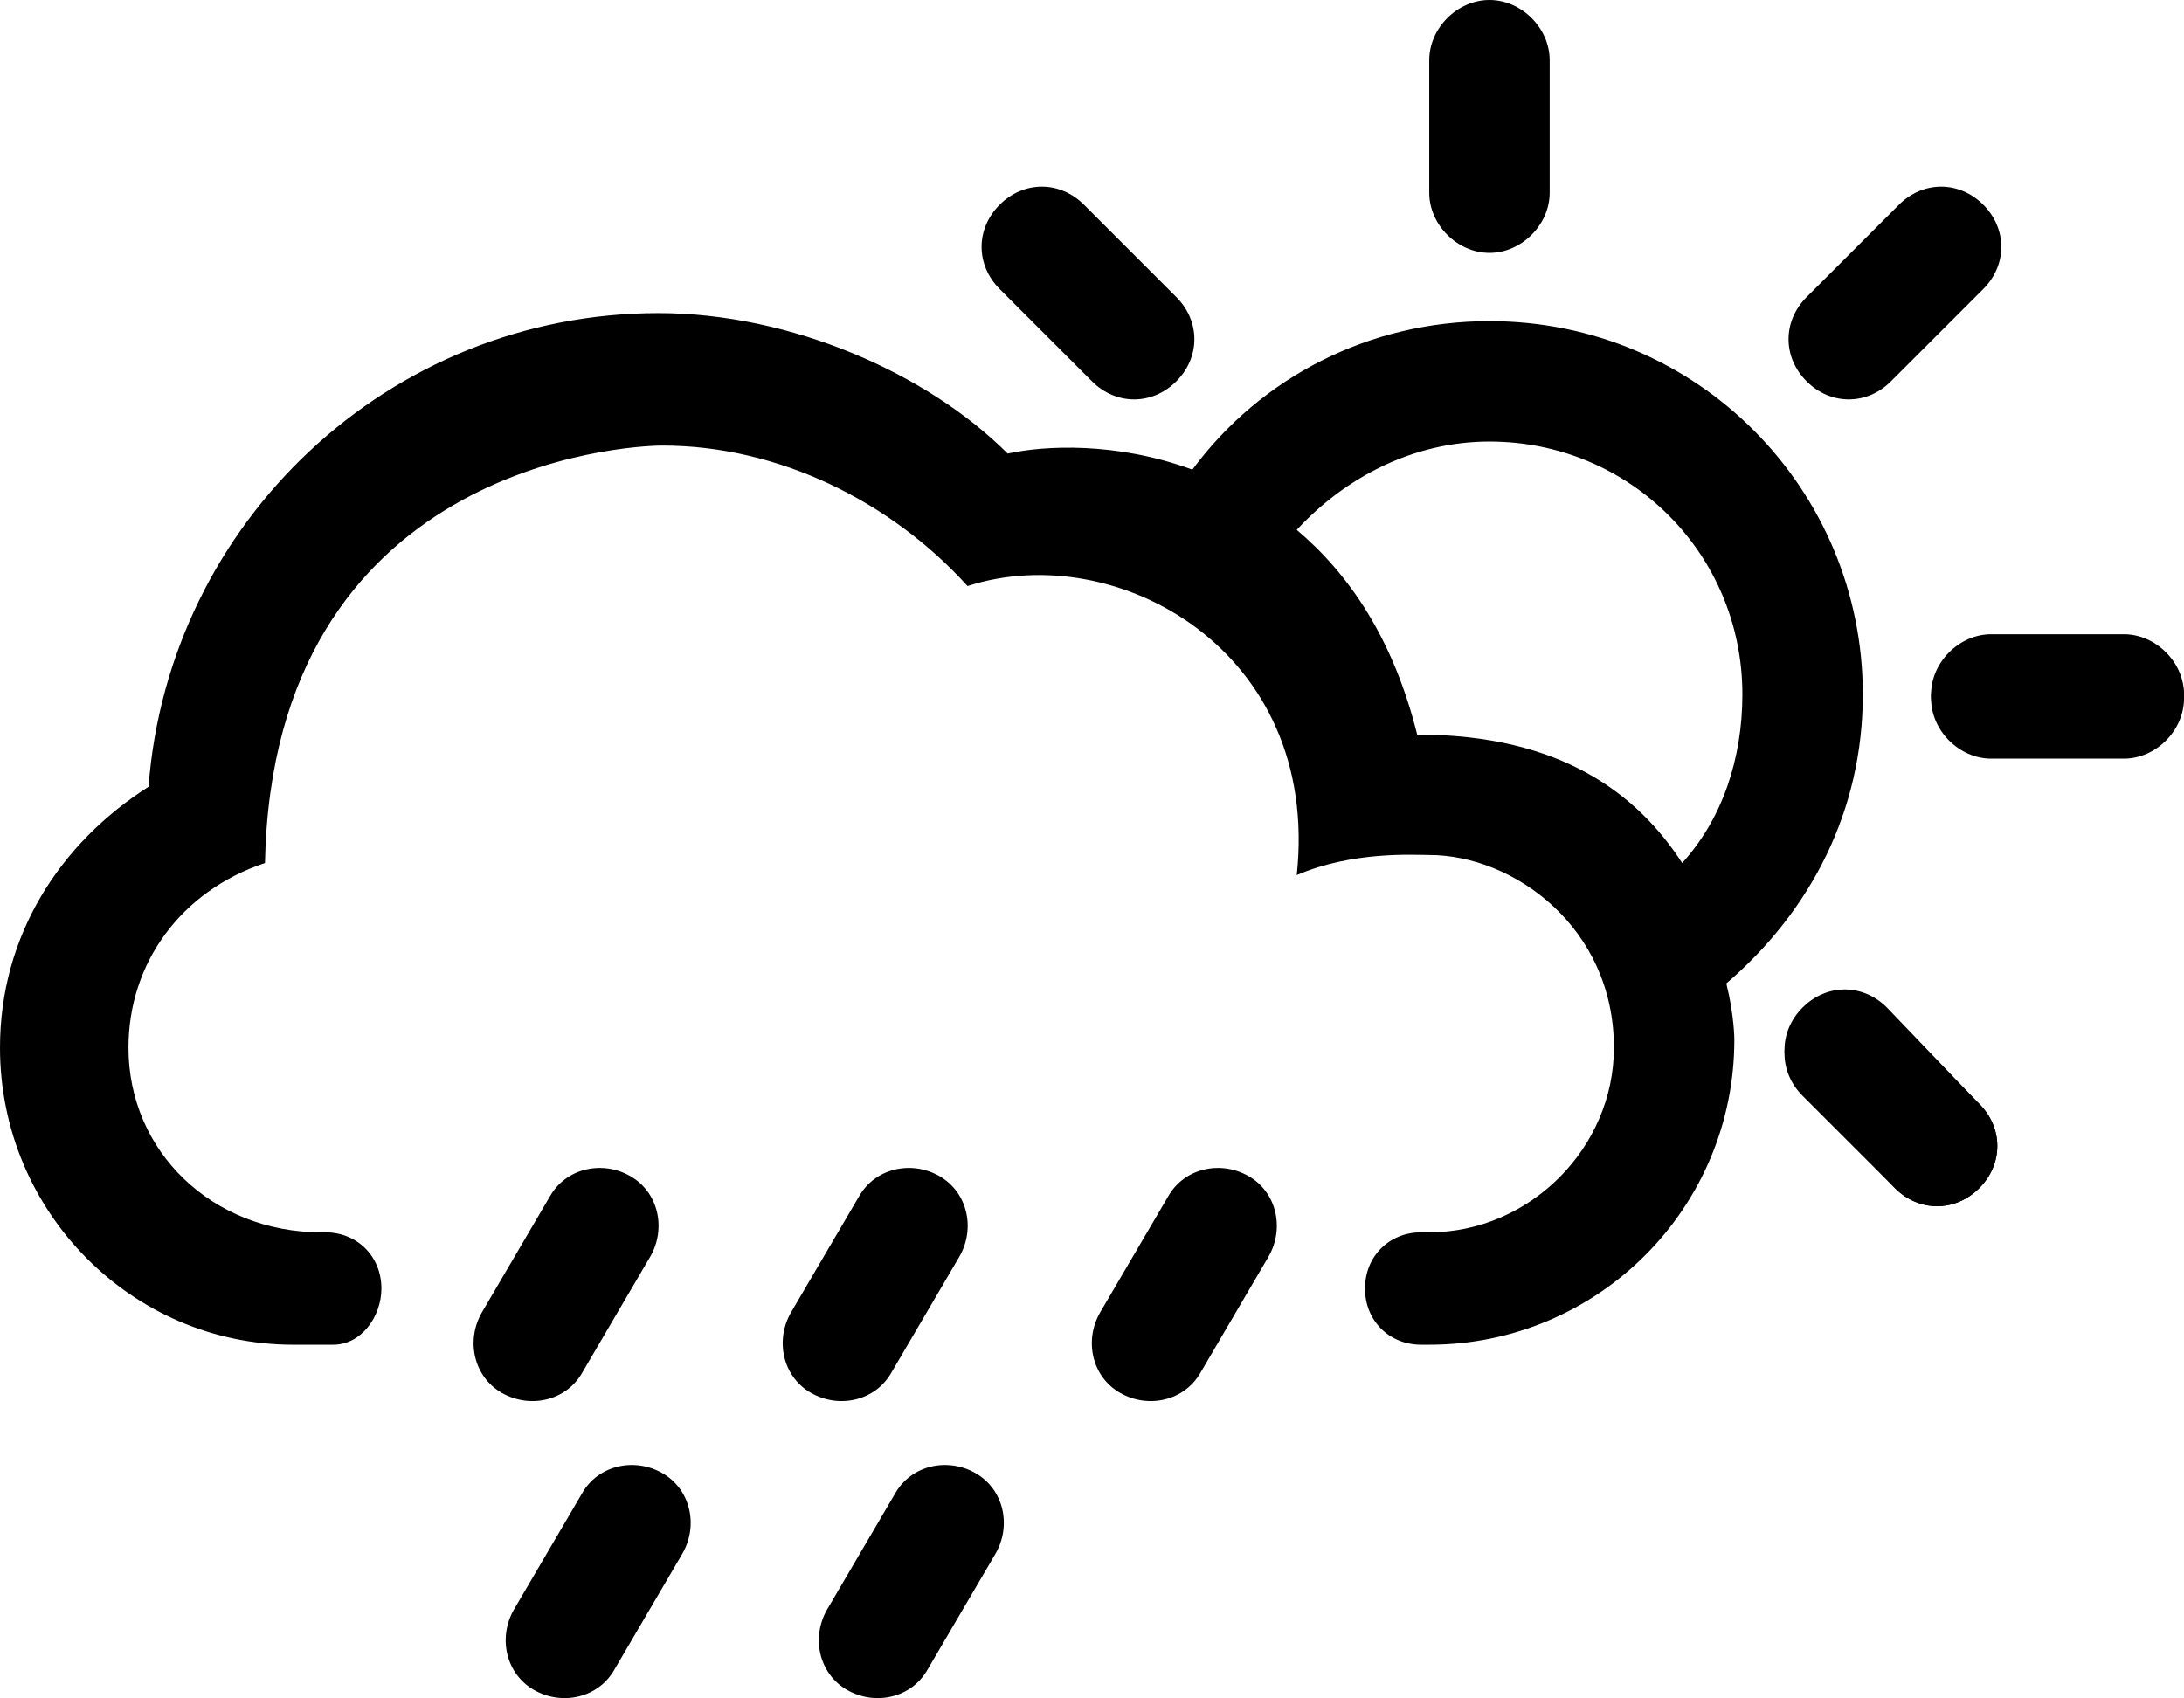
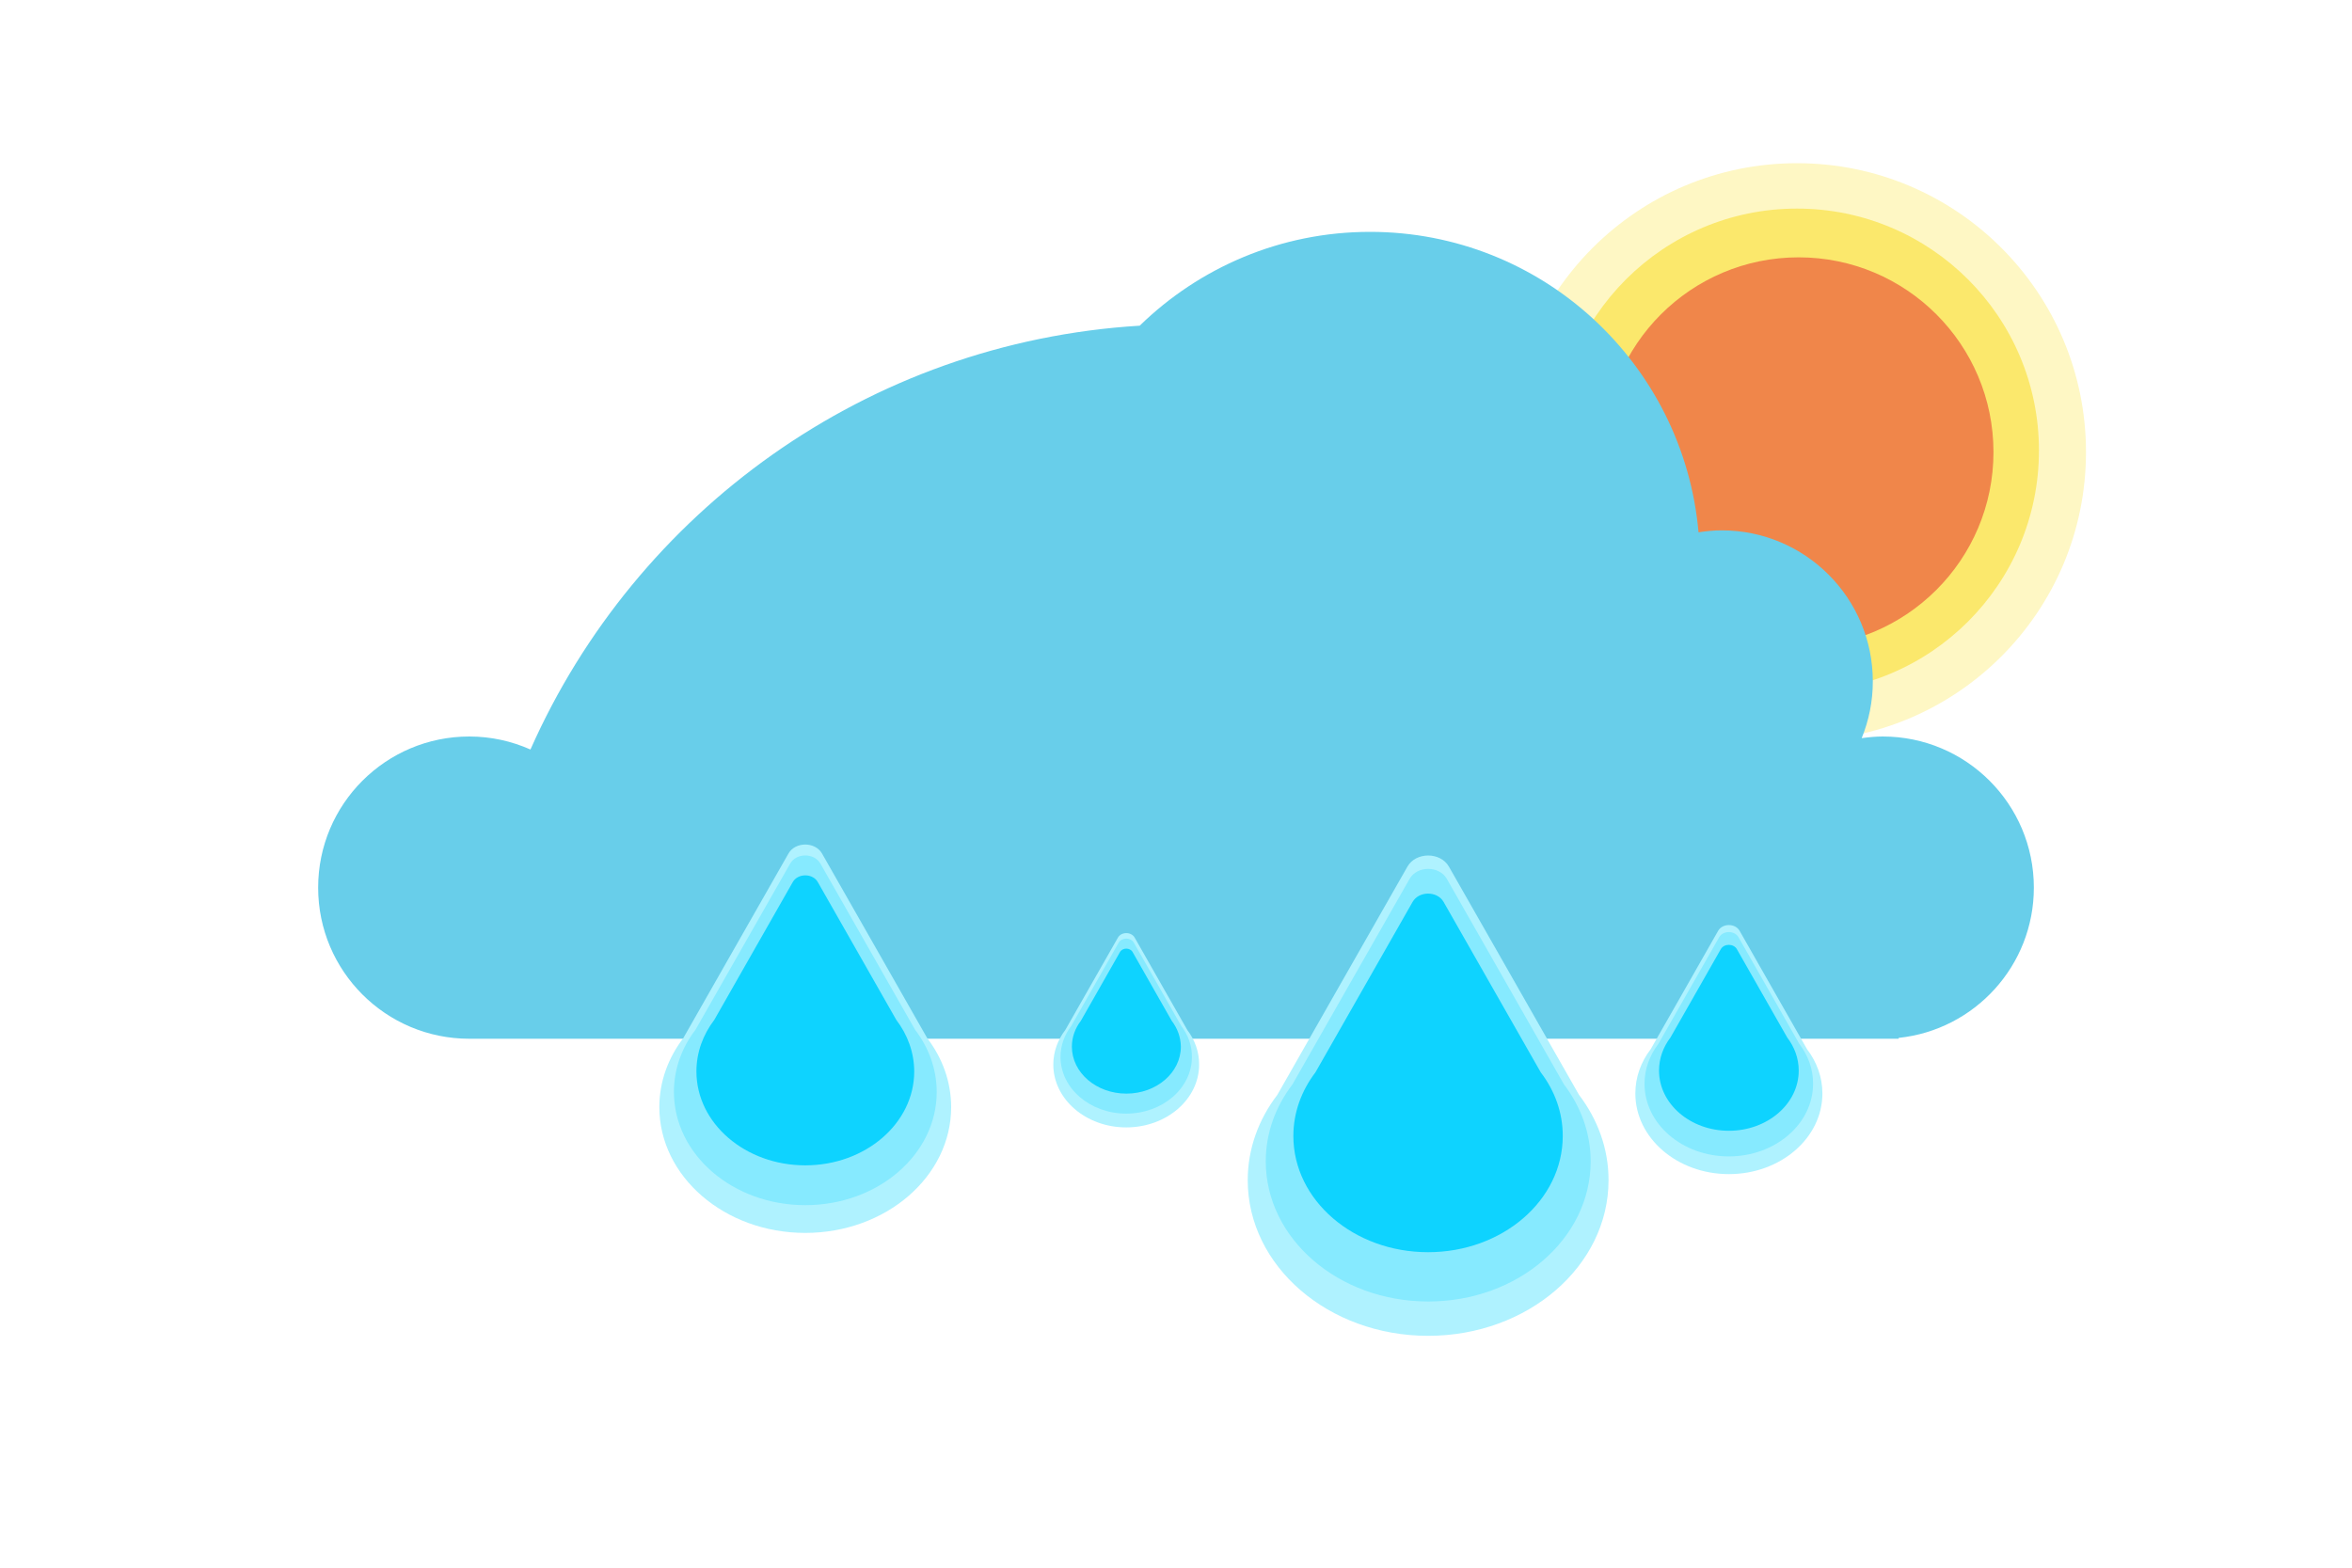
- <svg xmlns="http://www.w3.org/2000/svg" version="1.1" id="Layer_1" x="0px" y="0px" viewBox="0 0 54.4 42.3" style="enable-background:new 0 0 54.4 42.3;" xml:space="preserve">
-   <g id="_x31_1">
-     <path d="M38.6,1.5c0-0.8-0.7-1.5-1.5-1.5c-0.8,0-1.5,0.7-1.5,1.5v3.3c0,0.8,0.7,1.5,1.5,1.5c0.8,0,1.5-0.7,1.5-1.5V1.5z" />
-     <path d="M27,5.1c-0.6-0.6-1.5-0.6-2.1,0c-0.6,0.6-0.6,1.5,0,2.1l2.3,2.3c0.6,0.6,1.5,0.6,2.1,0c0.6-0.6,0.6-1.5,0-2.1L27,5.1z" />
-     <path d="M47.2,29.6c0.6,0.6,1.5,0.6,2.1,0s0.6-1.5,0-2.1L47,25.1c-0.6-0.6-1.5-0.6-2.1,0s-0.6,1.5,0,2.1L47.2,29.6z" />
-     <path d="M52.9,18.8c0.8,0,1.5-0.7,1.5-1.5s-0.7-1.5-1.5-1.5h-3.3c-0.8,0-1.5,0.7-1.5,1.5s0.7,1.5,1.5,1.5L52.9,18.8z" />
-     <path d="M49.4,7.2c0.6-0.6,0.6-1.5,0-2.1c-0.6-0.6-1.5-0.6-2.1,0l-2.3,2.3c-0.6,0.6-0.6,1.5,0,2.1c0.6,0.6,1.5,0.6,2.1,0L49.4,7.2z   " />
-     <path d="M46.4,17.3c0-5.1-4.1-9.3-9.3-9.3c-3,0-5.7,1.4-7.4,3.7c-1.9-0.7-3.7-0.6-4.6-0.4c-2-2-5.4-3.5-8.7-3.5   c-6.7,0-12.2,5.2-12.7,11.8C1.5,21,0,23.3,0,26.1c0,4.1,3.3,7.4,7.3,7.4h1c0.7,0,1.2-0.7,1.2-1.4c0-0.8-0.6-1.4-1.4-1.4H8   c-2.7,0-4.8-2-4.8-4.6c0-2.1,1.3-3.9,3.4-4.6c0.2-9.9,9-10.4,9.9-10.4c2.9,0,5.7,1.4,7.6,3.5c3.7-1.2,8.8,1.6,8.2,7.2   c1.4-0.6,2.9-0.5,3.3-0.5c2.1,0,4.6,1.8,4.6,4.8c0,2.5-2.1,4.6-4.6,4.6h-0.2c-0.8,0-1.4,0.6-1.4,1.4s0.6,1.4,1.4,1.4h0.2   c4.2,0,7.6-3.4,7.6-7.6c0,0,0-0.6-0.2-1.4C45.1,22.7,46.4,20.2,46.4,17.3z M41.9,21.5c-1.1-1.7-3-3.2-6.6-3.2c-0.6-2.4-1.7-4-3-5.1   c1.2-1.3,2.9-2.2,4.8-2.2c3.5,0,6.3,2.8,6.3,6.3C43.4,18.9,42.9,20.4,41.9,21.5z" />
-     <path d="M47,25.2c-0.6-0.6-1.5-0.6-2.1,0c-0.6,0.6-0.6,1.5,0,2.1l2.3,2.3c0.6,0.6,1.5,0.6,2.1,0c0.6-0.6,0.6-1.5,0-2.1L47,25.2z" />
-     <path d="M52.9,15.9h-3.3c-0.8,0-1.5,0.7-1.5,1.5c0,0.8,0.7,1.5,1.5,1.5h3.3c0.8,0,1.5-0.7,1.5-1.5C54.4,16.5,53.8,15.9,52.9,15.9z" />
-     <path d="M16.2,31.3c0.4-0.7,0.2-1.6-0.5-2c-0.7-0.4-1.6-0.2-2,0.5l-1.7,2.9c-0.4,0.7-0.2,1.6,0.5,2s1.6,0.2,2-0.5L16.2,31.3z" />
-     <path d="M23.9,31.3c0.4-0.7,0.2-1.6-0.5-2c-0.7-0.4-1.6-0.2-2,0.5l-1.7,2.9c-0.4,0.7-0.2,1.6,0.5,2c0.7,0.4,1.6,0.2,2-0.5   L23.9,31.3z" />
-     <path d="M17,38.7c0.4-0.7,0.2-1.6-0.5-2c-0.7-0.4-1.6-0.2-2,0.5l-1.7,2.9c-0.4,0.7-0.2,1.6,0.5,2c0.7,0.4,1.6,0.2,2-0.5L17,38.7z" />
-     <path d="M31.6,31.3c0.4-0.7,0.2-1.6-0.5-2s-1.6-0.2-2,0.5l-1.7,2.9c-0.4,0.7-0.2,1.6,0.5,2s1.6,0.2,2-0.5L31.6,31.3z" />
-     <path d="M24.8,38.7c0.4-0.7,0.2-1.6-0.5-2c-0.7-0.4-1.6-0.2-2,0.5l-1.7,2.9c-0.4,0.7-0.2,1.6,0.5,2c0.7,0.4,1.6,0.2,2-0.5   L24.8,38.7z" />
+ <svg xmlns="http://www.w3.org/2000/svg" version="1.1" id="Layer_1" x="0px" y="0px" viewBox="0 0 300 200" style="enable-background:new 0 0 300 200;" xml:space="preserve">
+   <style type="text/css">
+ 	.st0{fill:#FEF7C4;}
+ 	.st1{fill:#FBE86C;}
+ 	.st2{fill:#F0864A;}
+ 	.st3{fill:#68CEEA;}
+ 	.st4{fill:#AFF2FF;}
+ 	.st5{fill:#86EAFF;}
+ 	.st6{fill:#0ED3FF;}
+ </style>
+   <g>
+     <g>
+       <circle class="st0" cx="229.21" cy="57.68" r="36.86" />
+     </g>
+     <g>
+       <circle class="st1" cx="229.21" cy="57.47" r="30.86" />
+     </g>
+     <g>
+       <circle class="st2" cx="229.42" cy="57.68" r="24.85" />
+     </g>
+   </g>
+   <path class="st3" d="M259.42,113.24c0-10.65-8.63-19.28-19.28-19.28c-0.91,0-1.8,0.09-2.68,0.21c0.91-2.24,1.42-4.67,1.42-7.23  c0-10.65-8.63-19.28-19.28-19.28c-1,0-1.98,0.1-2.95,0.25c-1.9-21.48-19.93-38.33-41.9-38.33c-11.43,0-21.79,4.57-29.38,11.97  C110.6,43.67,81.1,65.29,67.66,95.62c-2.39-1.06-5.02-1.66-7.8-1.66c-10.65,0-19.28,8.63-19.28,19.28s8.63,19.28,19.28,19.28h182.31  c0-0.04,0-0.07,0-0.11C251.86,131.4,259.42,123.2,259.42,113.24z" />
+   <g>
+     <path class="st4" d="M118.26,132.43l-5.95-10.45l-7.46-13.09c-0.87-1.53-3.41-1.53-4.28,0l-7.46,13.09l-5.95,10.45   c-1.93,2.53-3.06,5.56-3.06,8.81c0,8.86,8.33,16.05,18.61,16.05s18.61-7.19,18.61-16.05C121.32,137.99,120.19,134.96,118.26,132.43   z" />
+     <path class="st5" d="M116.72,131.37l-5.36-9.41l-6.72-11.79c-0.79-1.38-3.07-1.38-3.85,0l-6.72,11.79l-5.36,9.41   c-1.74,2.28-2.75,5-2.75,7.93c0,7.98,7.5,14.45,16.76,14.45s16.76-6.47,16.76-14.45C119.47,136.37,118.46,133.65,116.72,131.37z" />
+     <path class="st6" d="M114.32,130.11l-4.44-7.8l-5.57-9.78c-0.65-1.14-2.54-1.14-3.19,0l-5.57,9.78l-4.44,7.8   c-1.44,1.89-2.28,4.15-2.28,6.58c0,6.62,6.22,11.98,13.89,11.98s13.89-5.36,13.89-11.98C116.6,134.26,115.76,132,114.32,130.11z" />
+   </g>
+   <g>
+     <path class="st4" d="M201.4,139.67l-7.36-12.92l-9.23-16.19c-1.08-1.89-4.21-1.89-5.29,0l-9.23,16.19l-7.36,12.92   c-2.39,3.13-3.78,6.87-3.78,10.9c0,10.96,10.3,19.85,23.01,19.85c12.71,0,23.01-8.89,23.01-19.85   C205.18,146.54,203.78,142.8,201.4,139.67z" />
+     <path class="st5" d="M199.49,138.35l-6.63-11.64l-8.31-14.58c-0.97-1.71-3.79-1.71-4.76,0l-8.31,14.58l-6.63,11.64   c-2.15,2.82-3.4,6.19-3.4,9.81c0,9.87,9.28,17.88,20.72,17.88c11.45,0,20.72-8,20.72-17.88   C202.89,144.54,201.63,141.17,199.49,138.35z" />
+     <path class="st6" d="M196.52,136.8l-5.5-9.65l-6.89-12.09c-0.81-1.41-3.14-1.41-3.95,0l-6.89,12.09l-5.5,9.65   c-1.78,2.34-2.82,5.13-2.82,8.13c0,8.18,7.69,14.82,17.18,14.82s17.18-6.63,17.18-14.82C199.34,141.93,198.3,139.13,196.52,136.8z" />
+   </g>
+   <g>
+     <path class="st4" d="M151.44,131.4l-2.98-5.23l-3.73-6.55c-0.44-0.77-1.7-0.77-2.14,0l-3.73,6.55l-2.98,5.23   c-0.96,1.26-1.53,2.78-1.53,4.41c0,4.43,4.17,8.02,9.3,8.02c5.14,0,9.3-3.59,9.3-8.02C152.96,134.18,152.4,132.67,151.44,131.4z" />
+     <path class="st5" d="M150.66,130.87l-2.68-4.71l-3.36-5.9c-0.39-0.69-1.53-0.69-1.93,0l-3.36,5.9l-2.68,4.71   c-0.87,1.14-1.38,2.5-1.38,3.97c0,3.99,3.75,7.23,8.38,7.23c4.63,0,8.38-3.24,8.38-7.23C152.04,133.37,151.53,132.01,150.66,130.87   z" />
+     <path class="st6" d="M149.46,130.24l-2.22-3.9l-2.78-4.89c-0.33-0.57-1.27-0.57-1.6,0l-2.78,4.89l-2.22,3.9   c-0.72,0.94-1.14,2.07-1.14,3.29c0,3.31,3.11,5.99,6.95,5.99s6.95-2.68,6.95-5.99C150.6,132.31,150.18,131.18,149.46,130.24z" />
+   </g>
+   <g>
+     <path class="st4" d="M230.49,133.85l-3.82-6.7l-4.78-8.4c-0.56-0.98-2.18-0.98-2.74,0l-4.78,8.4l-3.82,6.7   c-1.24,1.62-1.96,3.56-1.96,5.65c0,5.68,5.34,10.29,11.93,10.29s11.93-4.61,11.93-10.29C232.45,137.42,231.73,135.48,230.49,133.85   z" />
+     <path class="st5" d="M229.5,133.17l-3.44-6.04l-4.31-7.56c-0.5-0.88-1.97-0.88-2.47,0l-4.31,7.56l-3.44,6.04   c-1.11,1.46-1.77,3.21-1.77,5.09c0,5.12,4.81,9.27,10.75,9.27c5.93,0,10.75-4.15,10.75-9.27   C231.27,136.38,230.62,134.63,229.5,133.17z" />
+     <path class="st6" d="M227.96,132.36l-2.85-5l-3.57-6.27c-0.42-0.73-1.63-0.73-2.05,0l-3.57,6.27l-2.85,5   c-0.92,1.21-1.46,2.66-1.46,4.22c0,4.24,3.99,7.68,8.91,7.68s8.91-3.44,8.91-7.68C229.43,135.02,228.89,133.58,227.96,132.36z" />
  </g>
</svg>
